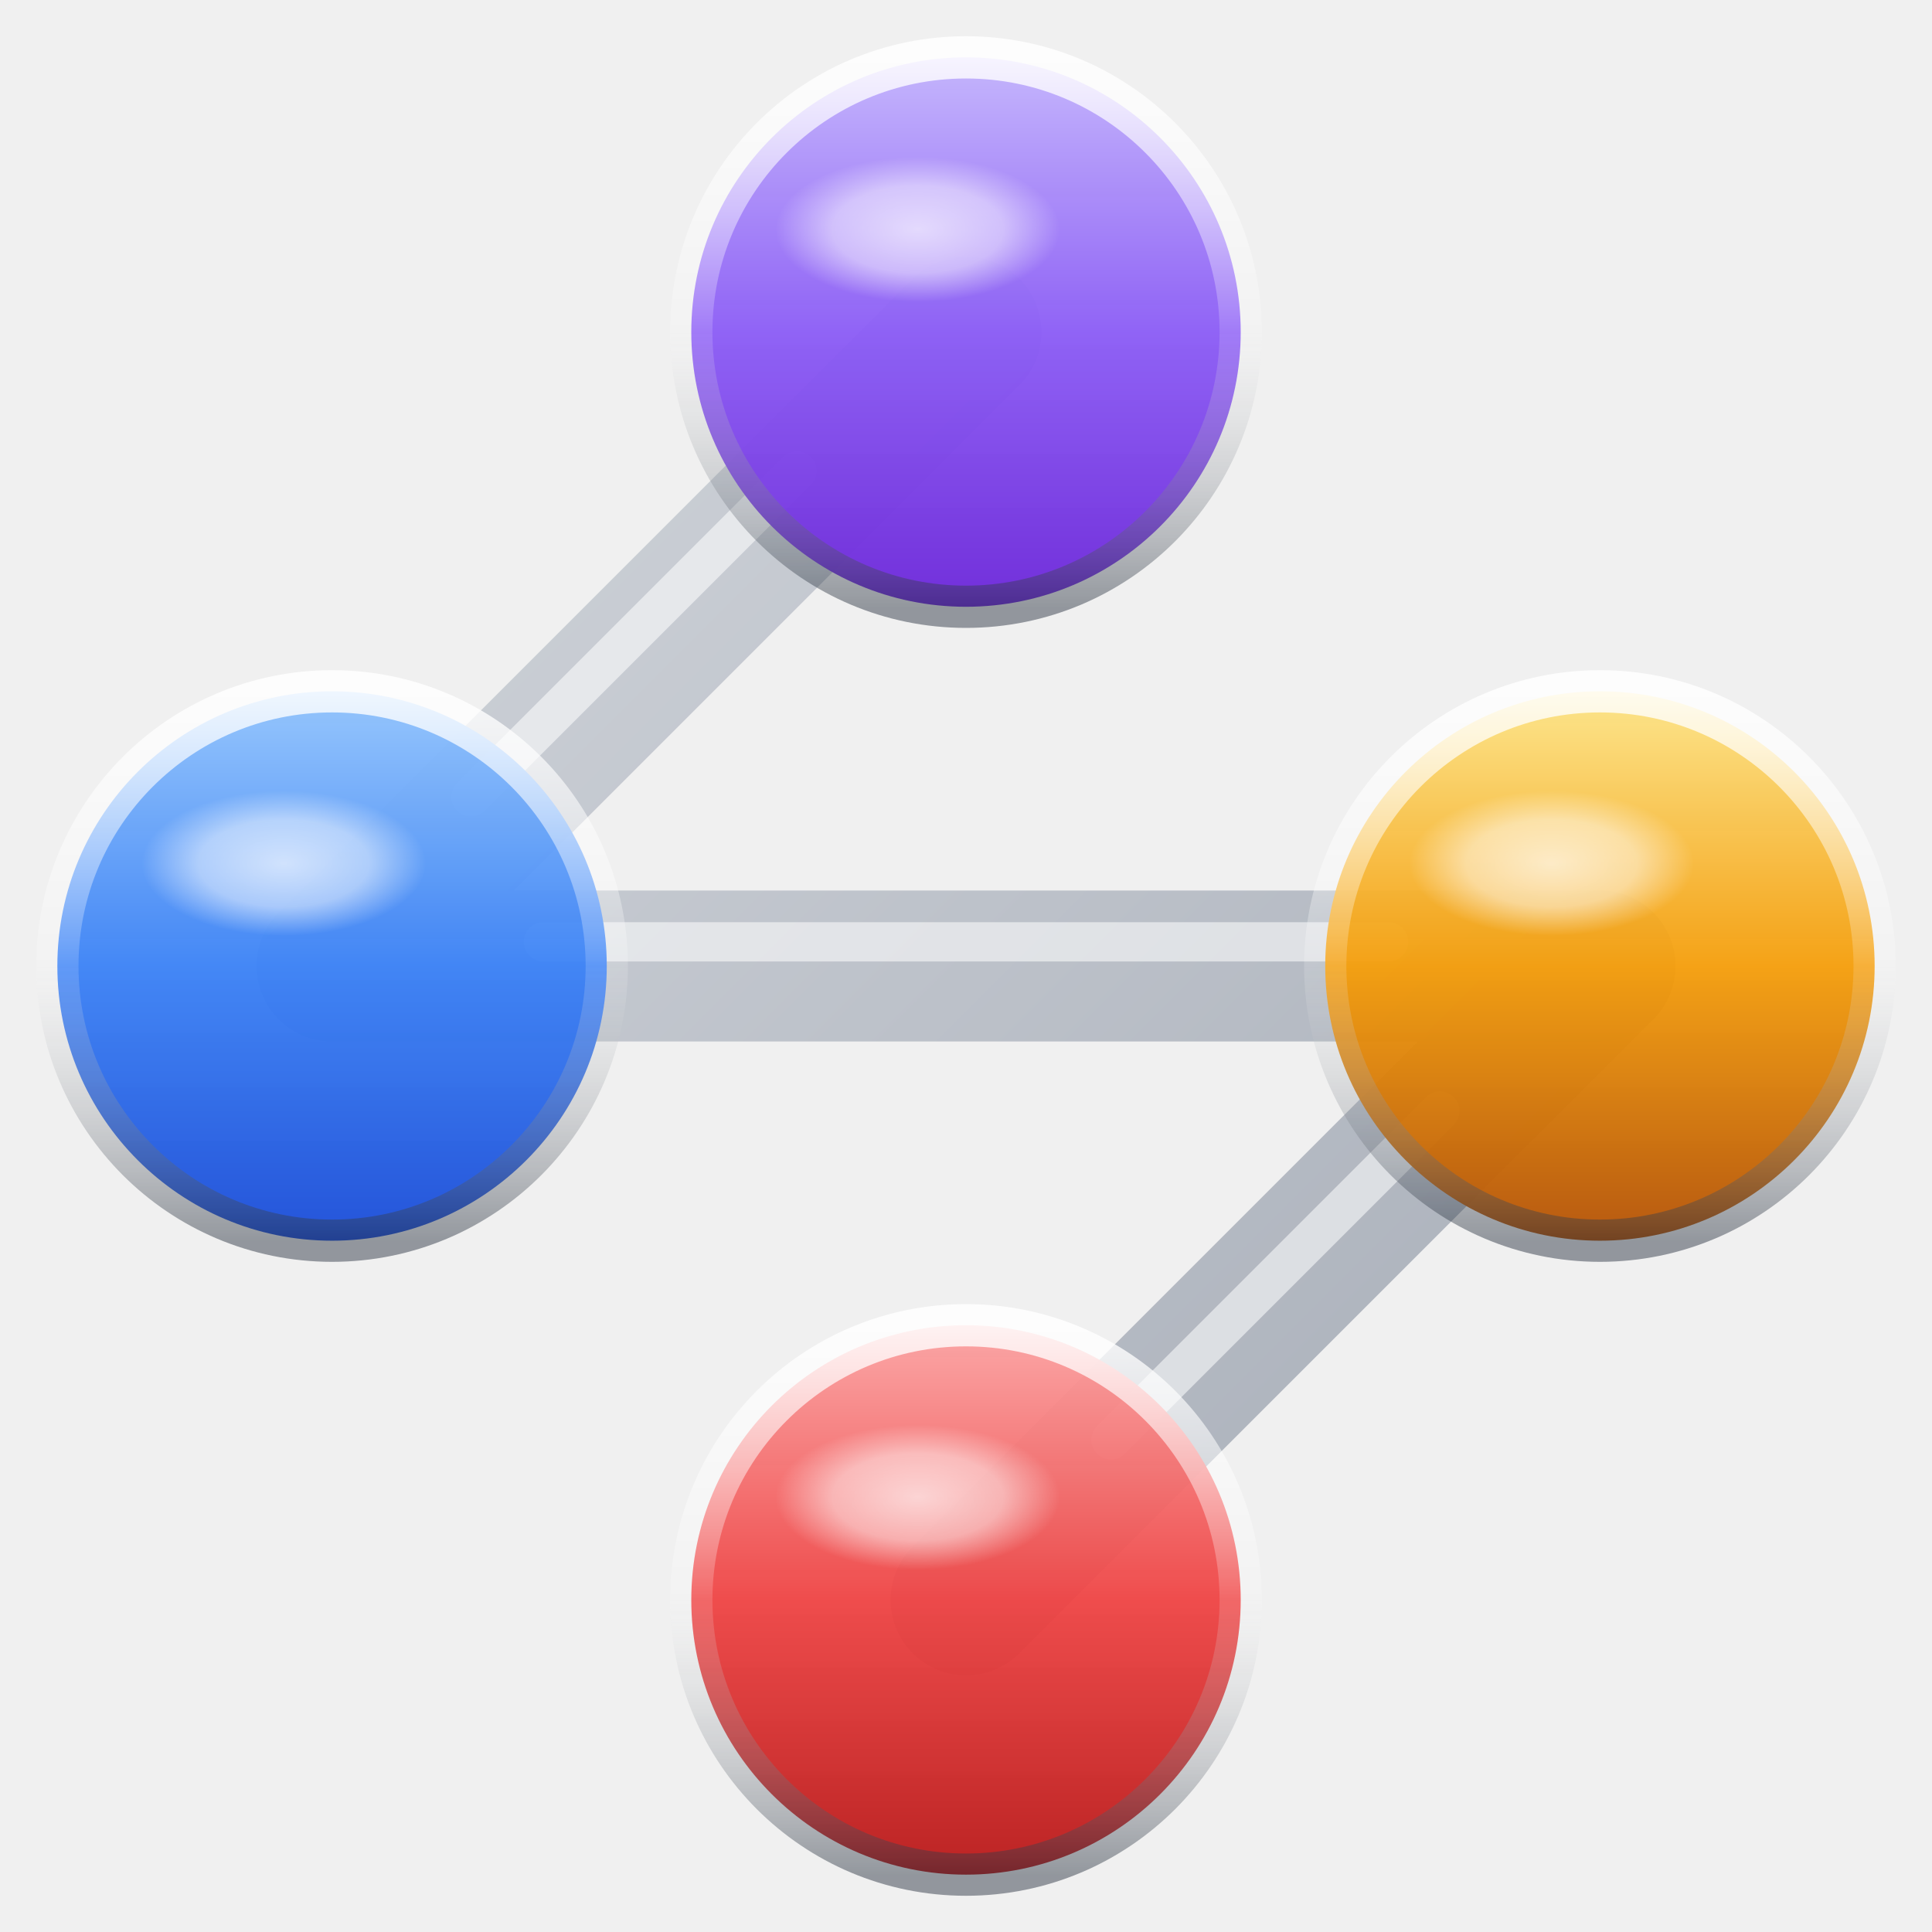
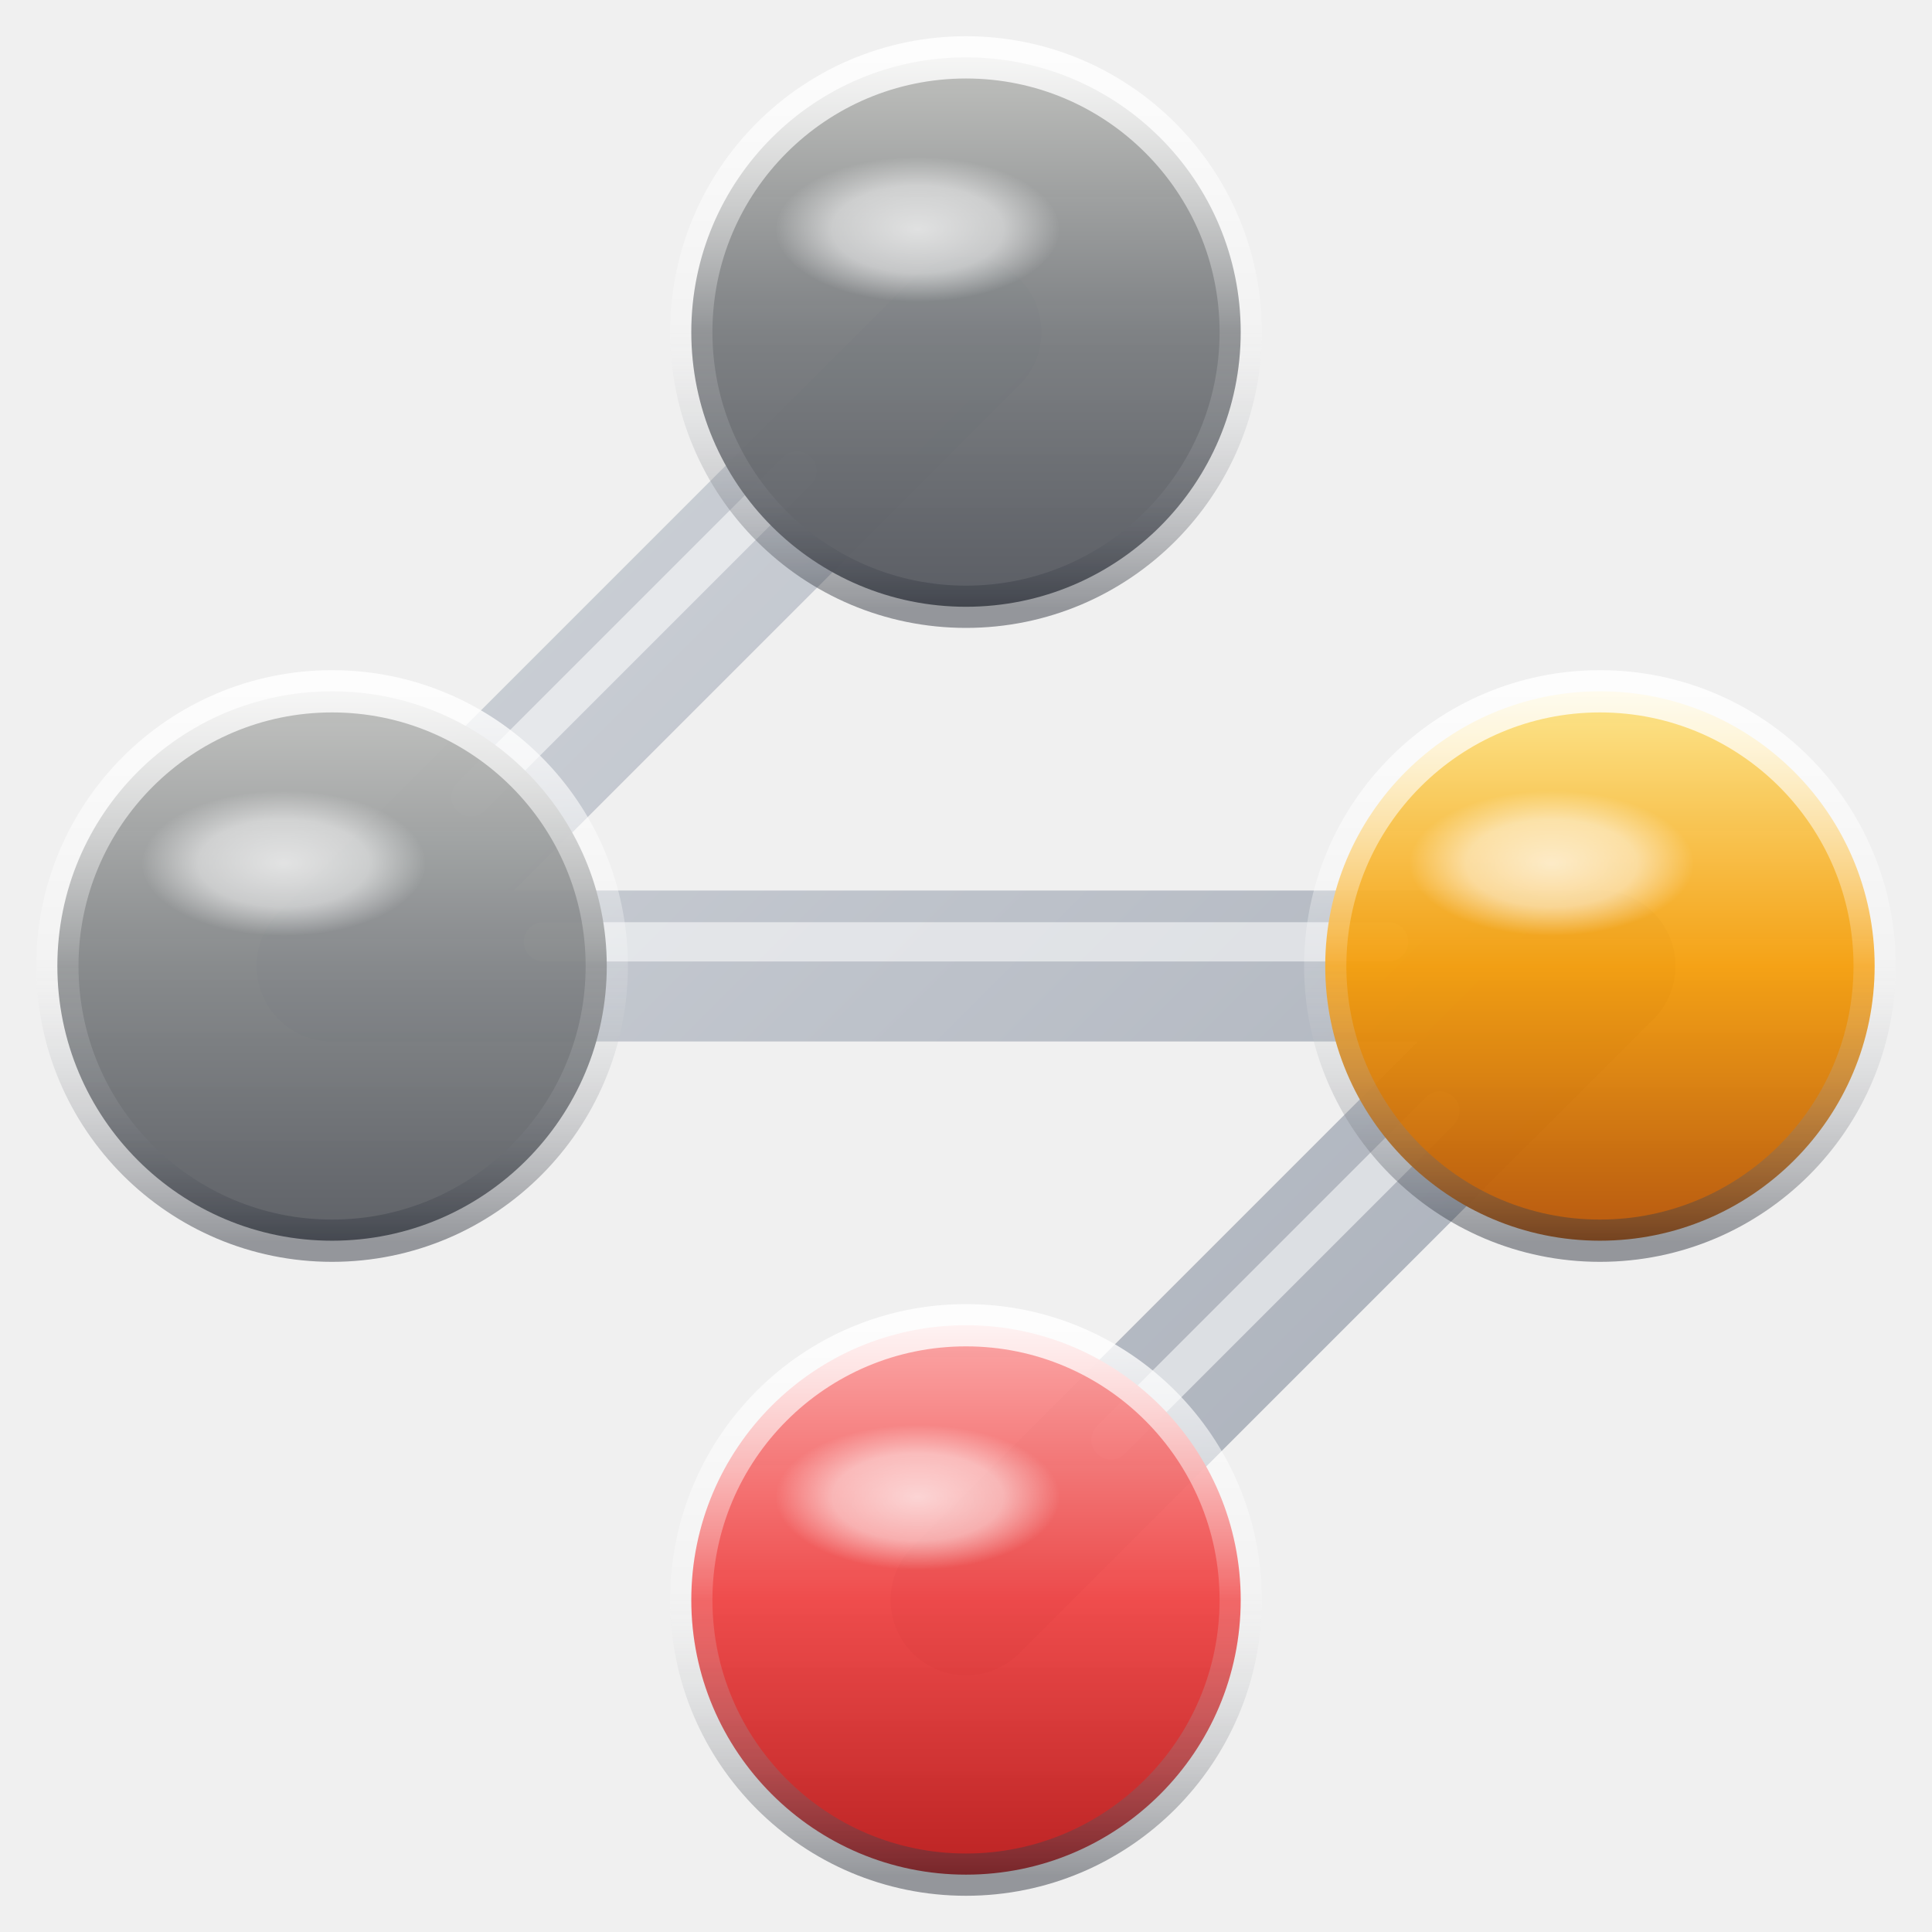
<svg xmlns="http://www.w3.org/2000/svg" viewBox="0 0 64 64">
  <defs>
    <linearGradient id="nPurple" x1="0" y1="0" x2="0" y2="1">
-       <stop offset="0" stop-color="#C4B5FD" stop-opacity="0.96" />
-       <stop offset="0.5" stop-color="#8B5CF6" stop-opacity="0.95" />
-       <stop offset="1" stop-color="#6D28D9" stop-opacity="0.97" />
+       <stop offset="0" stop-color="#BEBFBC" stop-opacity="0.96" />
+       <stop offset="0.5" stop-color="#797C7F" stop-opacity="0.95" />
+       <stop offset="1" stop-color="#55585F" stop-opacity="0.97" />
    </linearGradient>
    <linearGradient id="nBlue" x1="0" y1="0" x2="0" y2="1">
-       <stop offset="0" stop-color="#93C5FD" stop-opacity="0.96" />
-       <stop offset="0.5" stop-color="#3B82F6" stop-opacity="0.95" />
-       <stop offset="1" stop-color="#1D4ED8" stop-opacity="0.97" />
+       <stop offset="0" stop-color="#C0C1BF" stop-opacity="0.96" />
+       <stop offset="0.5" stop-color="#838688" stop-opacity="0.95" />
+       <stop offset="1" stop-color="#595C62" stop-opacity="0.97" />
    </linearGradient>
    <linearGradient id="nYellow" x1="0" y1="0" x2="0" y2="1">
      <stop offset="0" stop-color="#FDE68A" stop-opacity="0.96" />
      <stop offset="0.5" stop-color="#F59E0B" stop-opacity="0.95" />
      <stop offset="1" stop-color="#B45309" stop-opacity="0.97" />
    </linearGradient>
    <linearGradient id="nRed" x1="0" y1="0" x2="0" y2="1">
      <stop offset="0" stop-color="#FCA5A5" stop-opacity="0.96" />
      <stop offset="0.5" stop-color="#EF4444" stop-opacity="0.95" />
      <stop offset="1" stop-color="#B91C1C" stop-opacity="0.97" />
    </linearGradient>
    <linearGradient id="rim" x1="0" y1="0" x2="0" y2="1">
      <stop offset="0" stop-color="#FFFFFF" stop-opacity="0.85" />
      <stop offset="0.5" stop-color="#FFFFFF" stop-opacity="0.15" />
-       <stop offset="1" stop-color="#1F2937" stop-opacity="0.45" />
+       <stop offset="1" stop-color="#242933" stop-opacity="0.45" />
    </linearGradient>
    <linearGradient id="pipe" x1="8" y1="8" x2="56" y2="56" gradientUnits="userSpaceOnUse">
      <stop offset="0" stop-color="#D1D5DB" stop-opacity="0.9" />
      <stop offset="1" stop-color="#9CA3AF" stop-opacity="0.9" />
    </linearGradient>
    <radialGradient id="sheen">
      <stop offset="0" stop-color="#FFFFFF" />
      <stop offset="0.6" stop-color="#FFFFFF" stop-opacity="0.7" />
      <stop offset="1" stop-color="#FFFFFF" stop-opacity="0" />
    </radialGradient>
  </defs>
  <g fill="none" stroke="url(#pipe)" stroke-width="5" stroke-linecap="round">
    <path d="M32 11 L11 32" />
    <path d="M11 32 H53" />
    <path d="M53 32 L32 53" />
  </g>
  <g fill="none" stroke="#FFFFFF" stroke-width="1.3" stroke-linecap="round" opacity="0.55">
    <path d="M26.4 15.6 L15.6 26.4" />
    <path d="M18 31.2 H46" />
    <path d="M47.7 36.8 L36.8 47.7" />
  </g>
  <g>
    <circle cx="32" cy="11" r="9.1" fill="url(#nPurple)" stroke="url(#rim)" stroke-width="1.4" />
    <ellipse cx="30.4" cy="7.6" rx="4.7" ry="2.4" fill="url(#sheen)" opacity="0.7" />
  </g>
  <g>
    <circle cx="11" cy="32" r="9.1" fill="url(#nBlue)" stroke="url(#rim)" stroke-width="1.4" />
    <ellipse cx="9.4" cy="28.6" rx="4.7" ry="2.4" fill="url(#sheen)" opacity="0.7" />
  </g>
  <g>
    <circle cx="53" cy="32" r="9.1" fill="url(#nYellow)" stroke="url(#rim)" stroke-width="1.4" />
    <ellipse cx="51.4" cy="28.6" rx="4.7" ry="2.4" fill="url(#sheen)" opacity="0.7" />
  </g>
  <g>
    <circle cx="32" cy="53" r="9.1" fill="url(#nRed)" stroke="url(#rim)" stroke-width="1.4" />
    <ellipse cx="30.4" cy="49.6" rx="4.7" ry="2.4" fill="url(#sheen)" opacity="0.7" />
  </g>
</svg>
